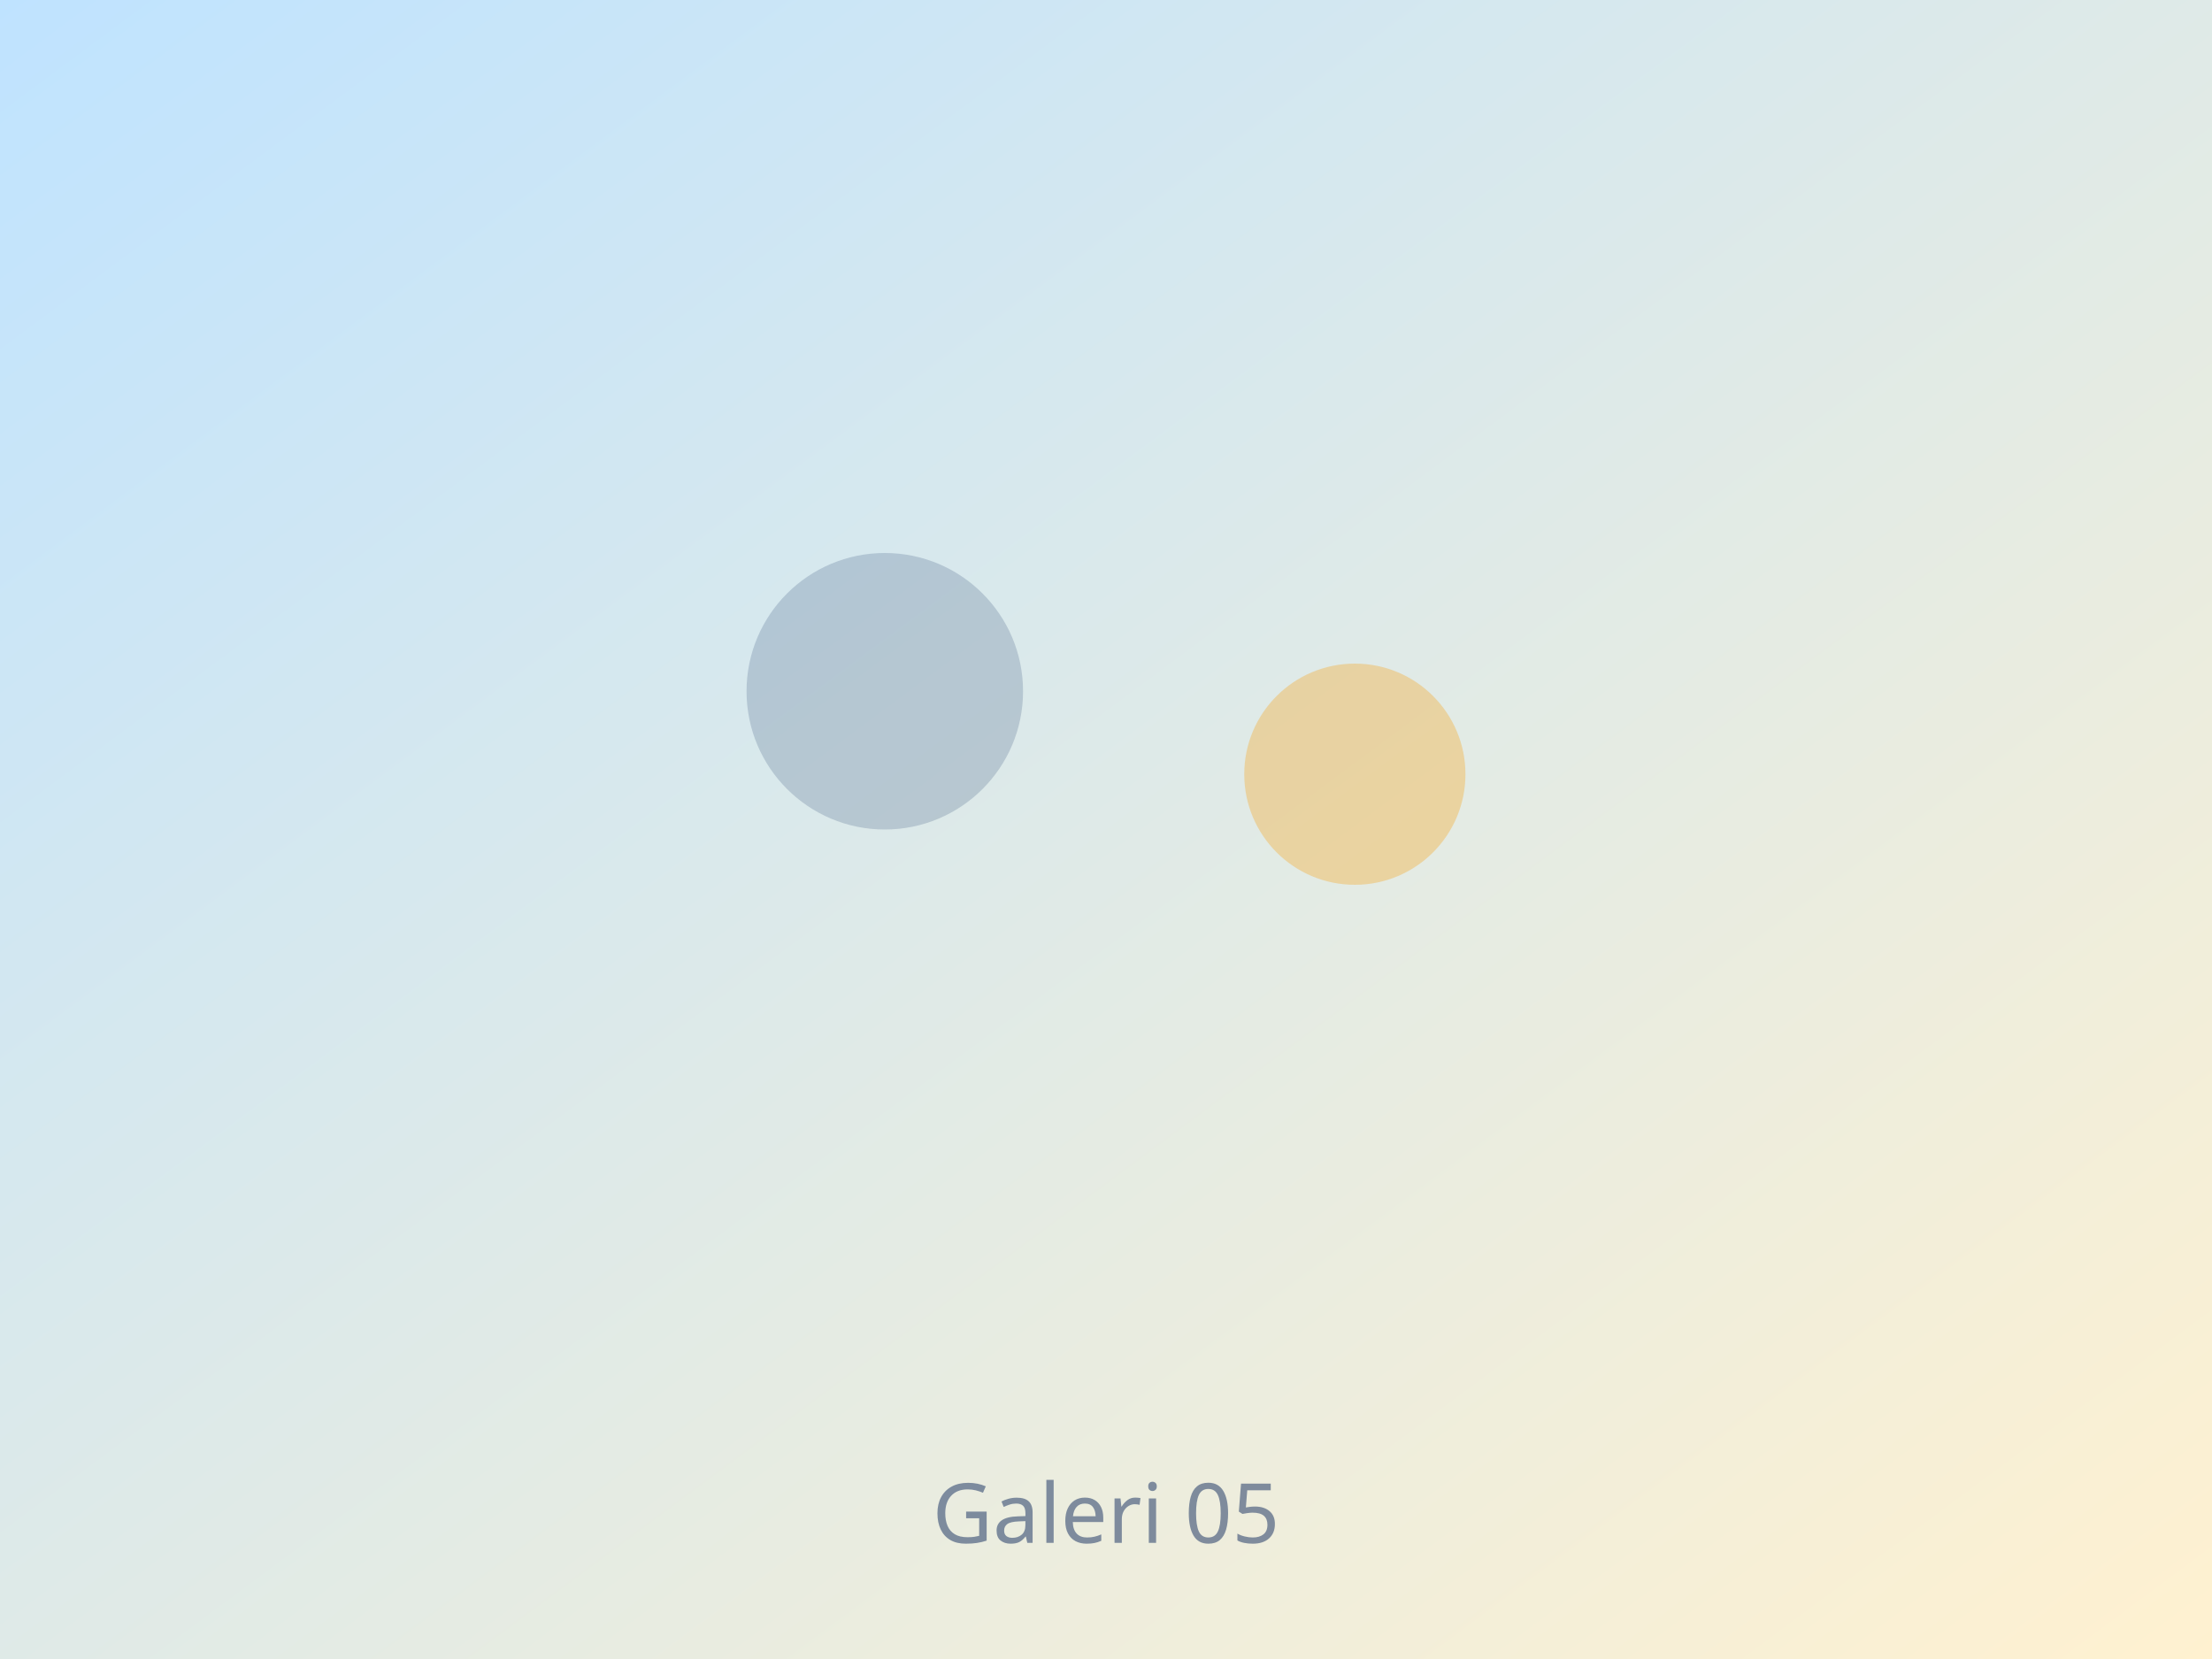
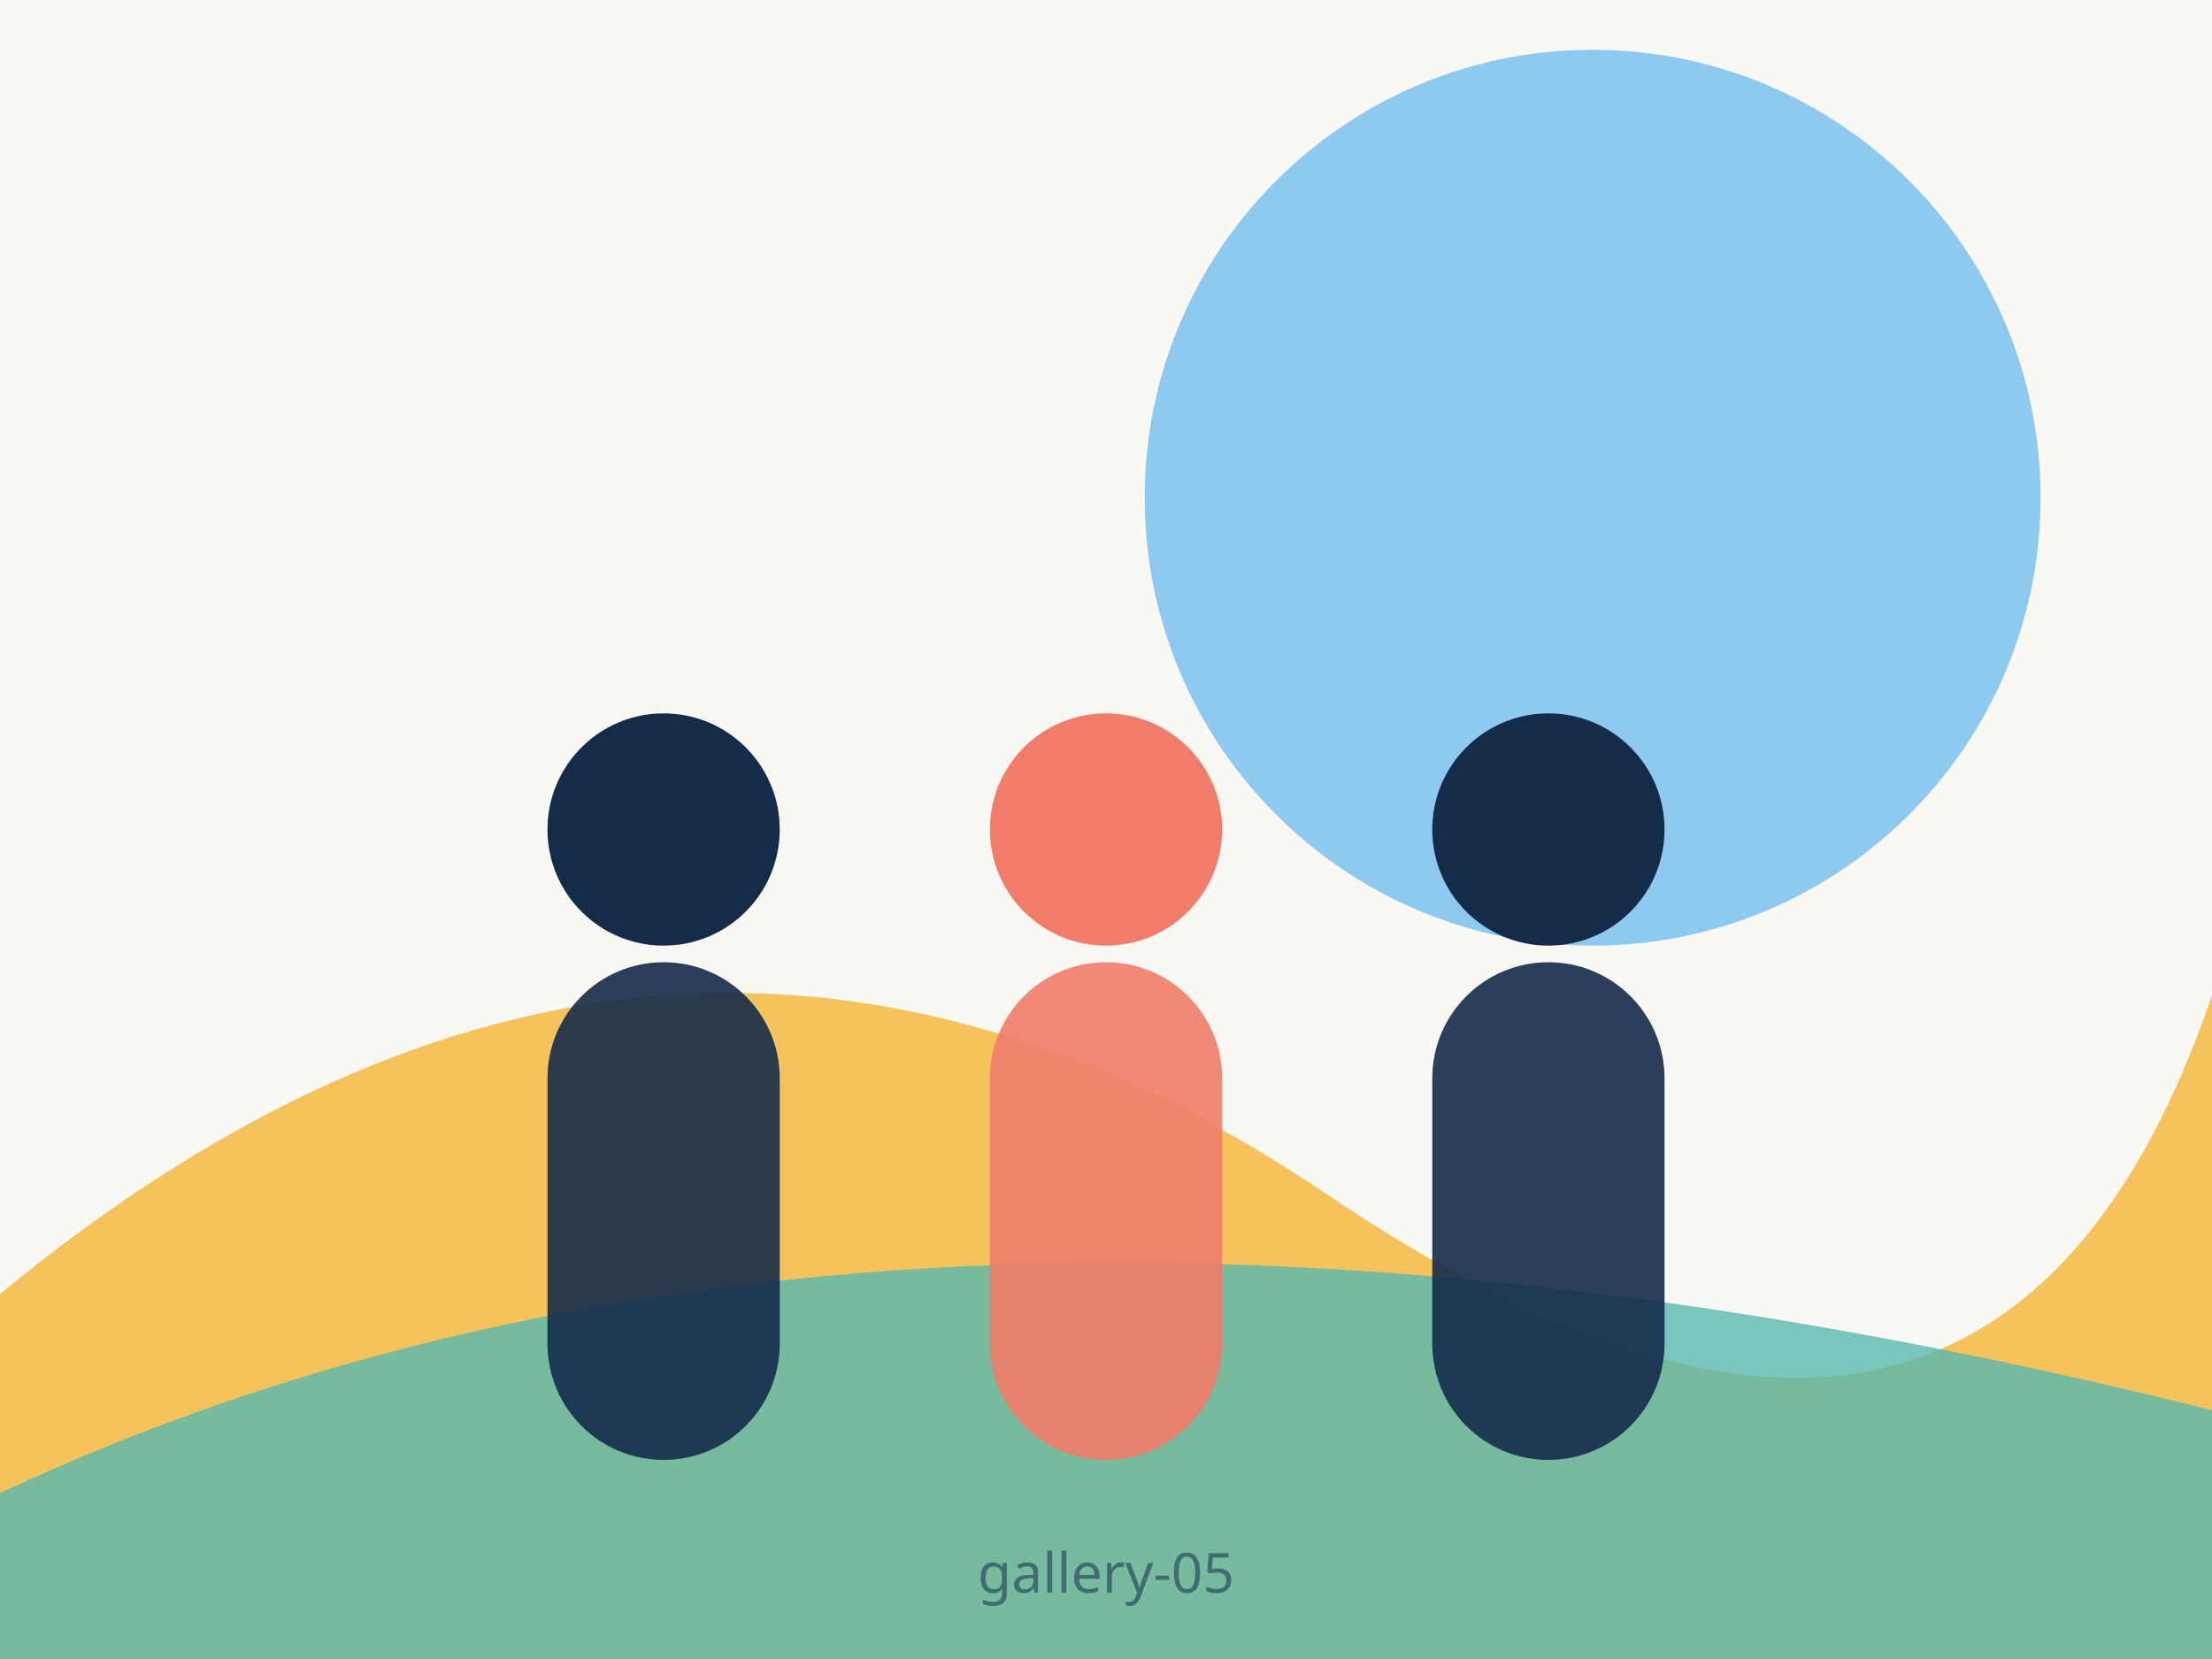
<svg xmlns="http://www.w3.org/2000/svg" viewBox="0 0 800 600">
-   <defs>
-     <linearGradient id="g" x1="0" y1="0" x2="1" y2="1">
-       <stop offset="0" stop-color="#BFE3FF" />
-       <stop offset="1" stop-color="#FFF1D0" />
-     </linearGradient>
-   </defs>
-   <rect width="800" height="600" fill="url(#g)" />
-   <circle cx="320" cy="250" r="50" fill="#0F2A5C" opacity=".18" />
-   <circle cx="490" cy="280" r="40" fill="#F5A623" opacity=".35" />
-   <text x="400.0" y="558" text-anchor="middle" font-family="sans-serif" font-size="30" fill="#0F2A5C" opacity=".5">Galeri 05</text>
+   <rect width="800" height="600" fill="#FAF8F3" />
+   <circle cx="576.0" cy="180.0" r="162.0" fill="#8EC9F0" />
+   <path d="M0 468.0 Q240.0 270.0 480.0 432.0 T800 360.0 V600 H0Z" fill="#F4B942" opacity=".85" />
+   <path d="M0 540.0 Q320.0 390.0 800 510.0 V600 H0Z" fill="#58B9B0" opacity=".8" />
+   <circle cx="240.0" cy="300.0" r="42" fill="#142B4A" />
+   <rect x="198.0" y="348.0" width="84" height="180.0" rx="42" fill="#142B4A" opacity=".9" />
+   <circle cx="400.0" cy="300.0" r="42" fill="#F17C69" />
+   <rect x="358.0" y="348.0" width="84" height="180.0" rx="42" fill="#F17C69" opacity=".9" />
+   <circle cx="560.0" cy="300.0" r="42" fill="#142B4A" />
+   <rect x="518.0" y="348.0" width="84" height="180.0" rx="42" fill="#142B4A" opacity=".9" />
+   <text x="400.0" y="576.0" text-anchor="middle" font-family="sans-serif" font-size="20" fill="#142B4A" opacity=".55">gallery-05</text>
</svg>
